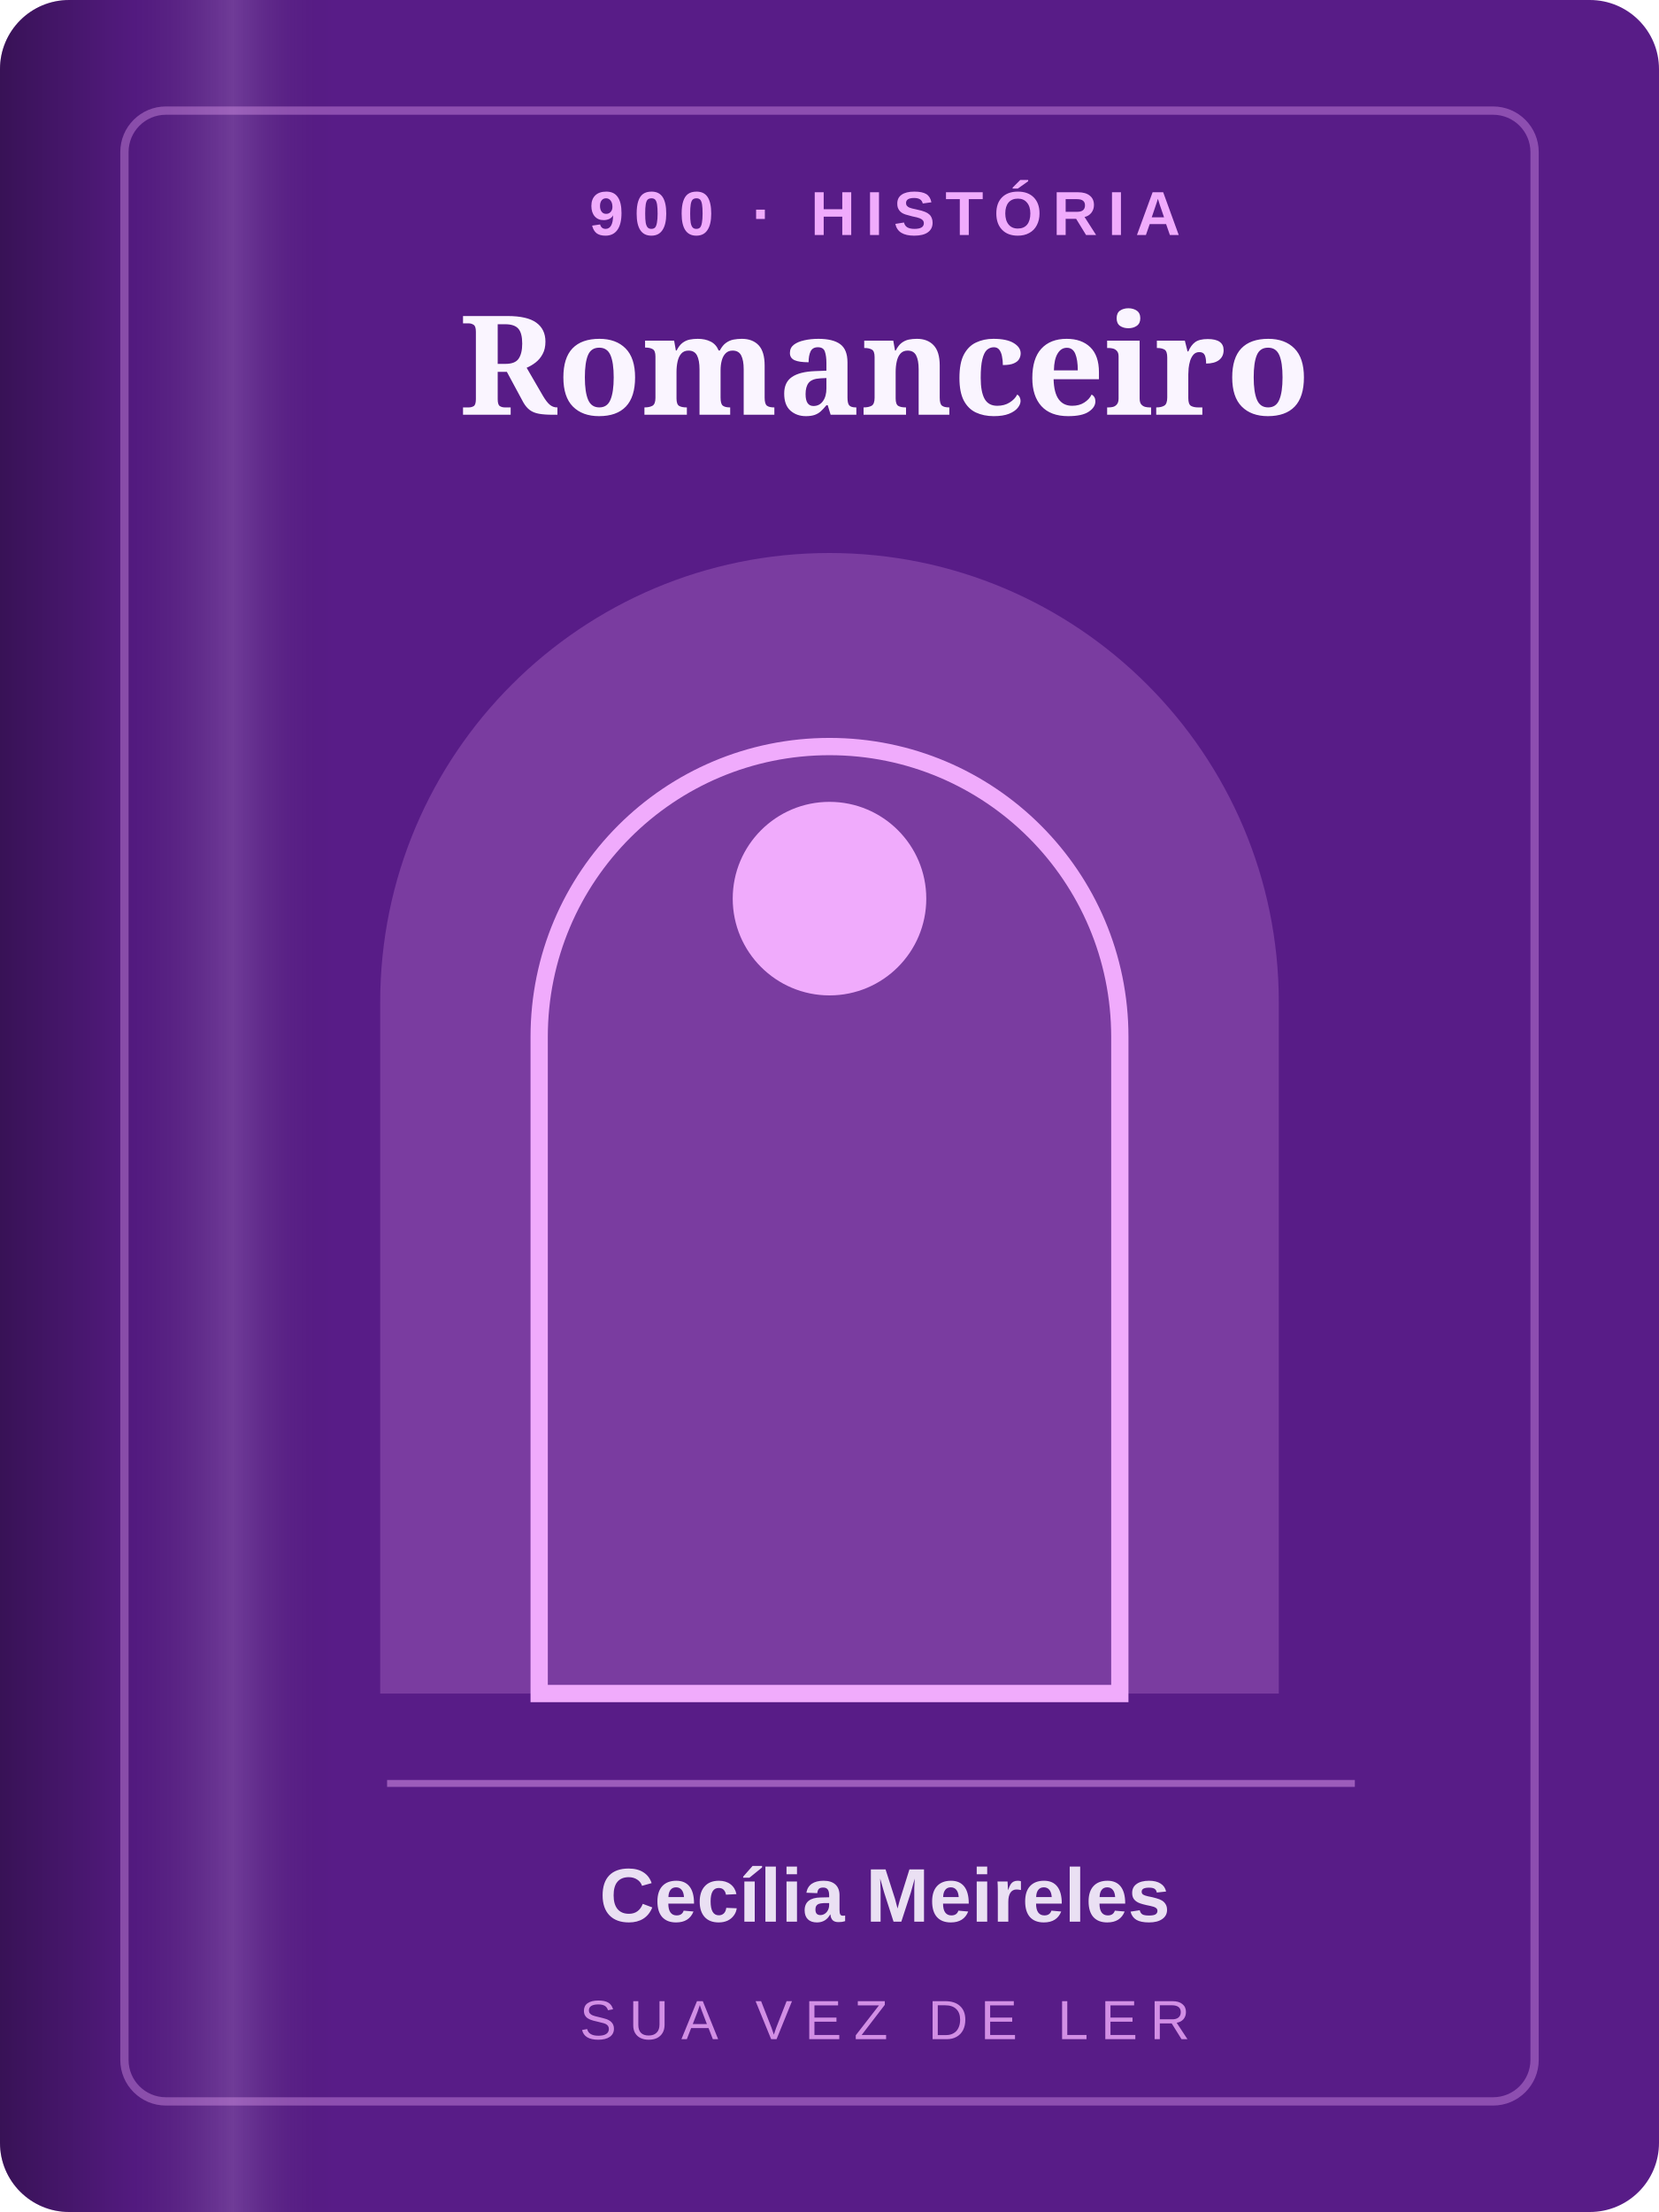
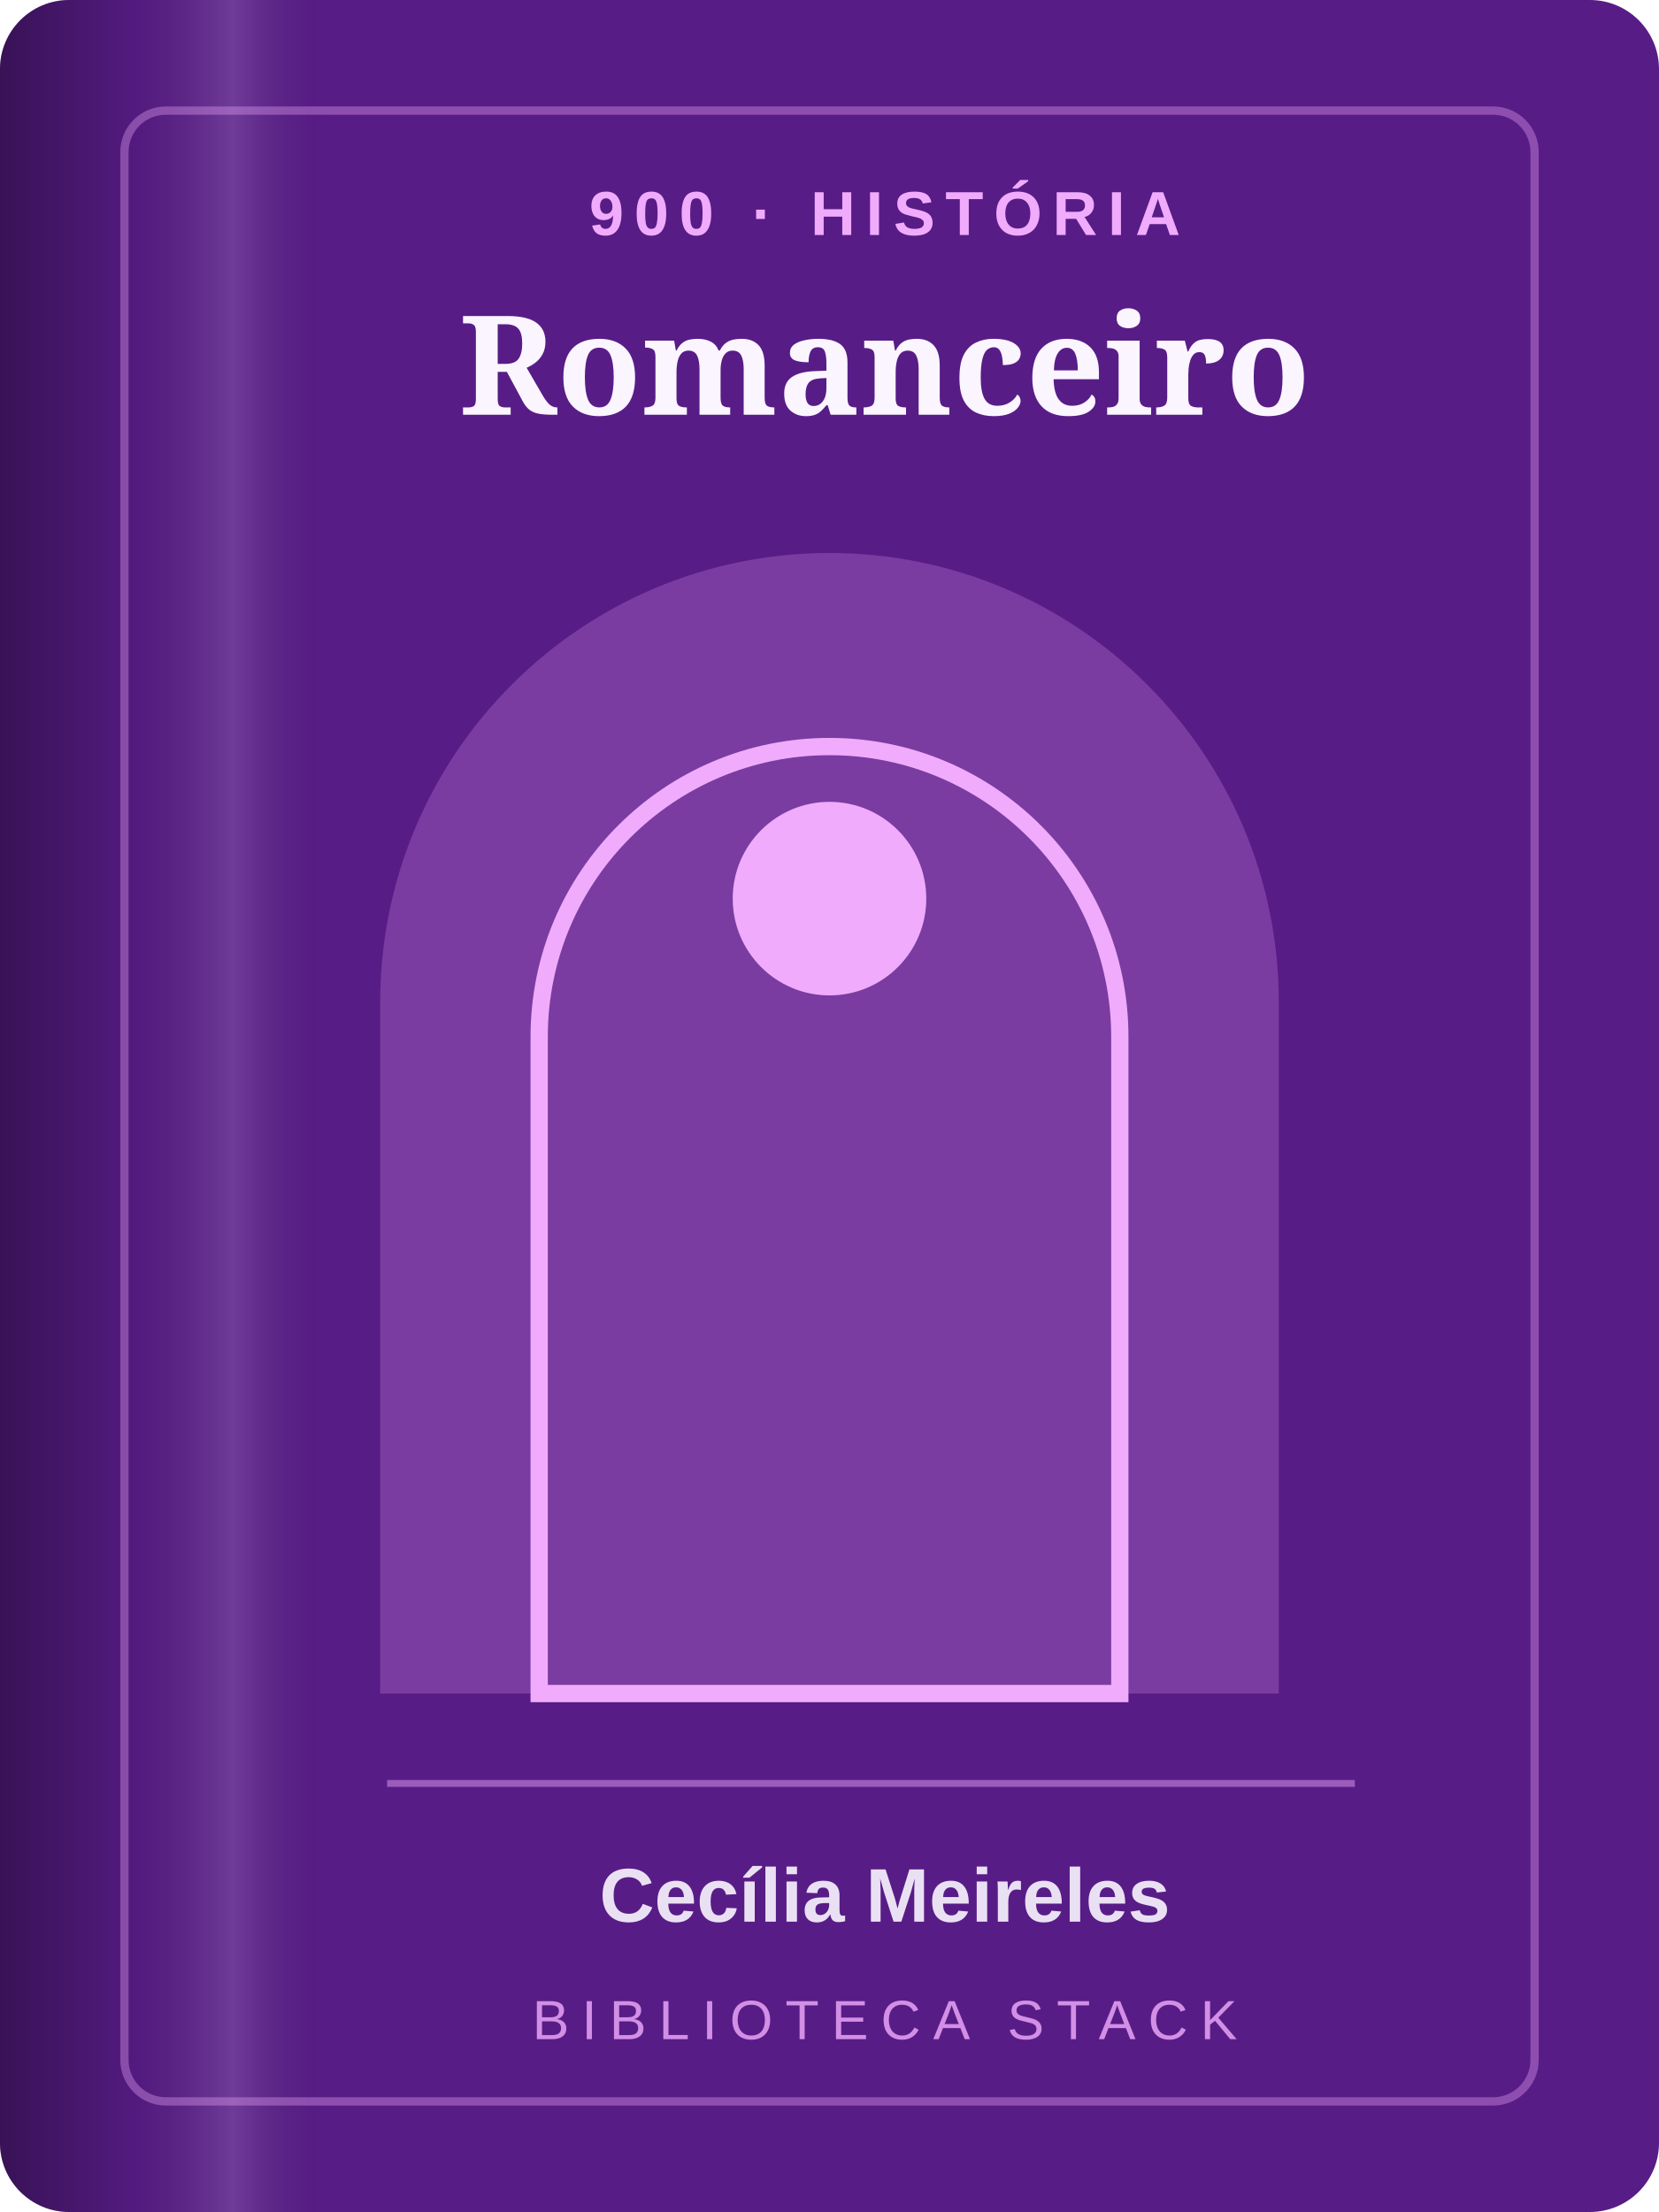
<svg xmlns="http://www.w3.org/2000/svg" viewBox="0 0 240 320" width="240" height="320">
  <defs>
    <linearGradient id="spine10" x1="0" y1="0" x2="1" y2="0">
      <stop offset="0%" stop-color="#000000" stop-opacity="0.36" />
      <stop offset="8%" stop-color="#000000" stop-opacity="0.06" />
      <stop offset="14%" stop-color="#FFFFFF" stop-opacity="0.14" />
      <stop offset="20%" stop-color="#000000" stop-opacity="0" />
    </linearGradient>
  </defs>
  <rect width="240" height="320" rx="10" fill="#581C87" />
  <rect width="240" height="320" rx="10" fill="url(#spine10)" />
  <rect x="18" y="16" width="204" height="288" rx="6" fill="none" stroke="#F0ABFC" stroke-opacity="0.35" stroke-width="1.2" />
  <text x="128" y="34" text-anchor="middle" font-family="Arial, sans-serif" font-size="9" font-weight="700" letter-spacing="1.5" fill="#F0ABFC">900 · HISTÓRIA</text>
  <text x="128" y="60" text-anchor="middle" font-family="Georgia, serif" font-weight="700" font-size="20" fill="#FAF5FF">Romanceiro</text>
  <path d="M55 245 V145 A65 65 0 0 1 185 145 V245 Z" fill="#F0ABFC" opacity="0.22" />
  <path d="M78 245 V150 A42 42 0 0 1 162 150 V245 Z" fill="none" stroke="#F0ABFC" stroke-width="2.5" />
  <circle cx="120" cy="130" r="14" fill="#F0ABFC" />
  <line x1="56" y1="258" x2="196" y2="258" stroke="#F0ABFC" stroke-opacity="0.45" stroke-width="1" />
  <text x="128" y="278" text-anchor="middle" font-family="Arial, sans-serif" font-size="11" font-weight="600" fill="#FAF5FF" opacity="0.9">Cecília Meireles</text>
-   <text x="128" y="295" text-anchor="middle" font-family="Arial, sans-serif" font-size="8" letter-spacing="1.8" fill="#F0ABFC" opacity="0.8">SUA VEZ DE LER</text>
+   <text x="128" y="295" text-anchor="middle" font-family="Arial, sans-serif" font-size="8" letter-spacing="1.8" fill="#F0ABFC" opacity="0.8">BIBLIOTECA STACK</text>
</svg>
